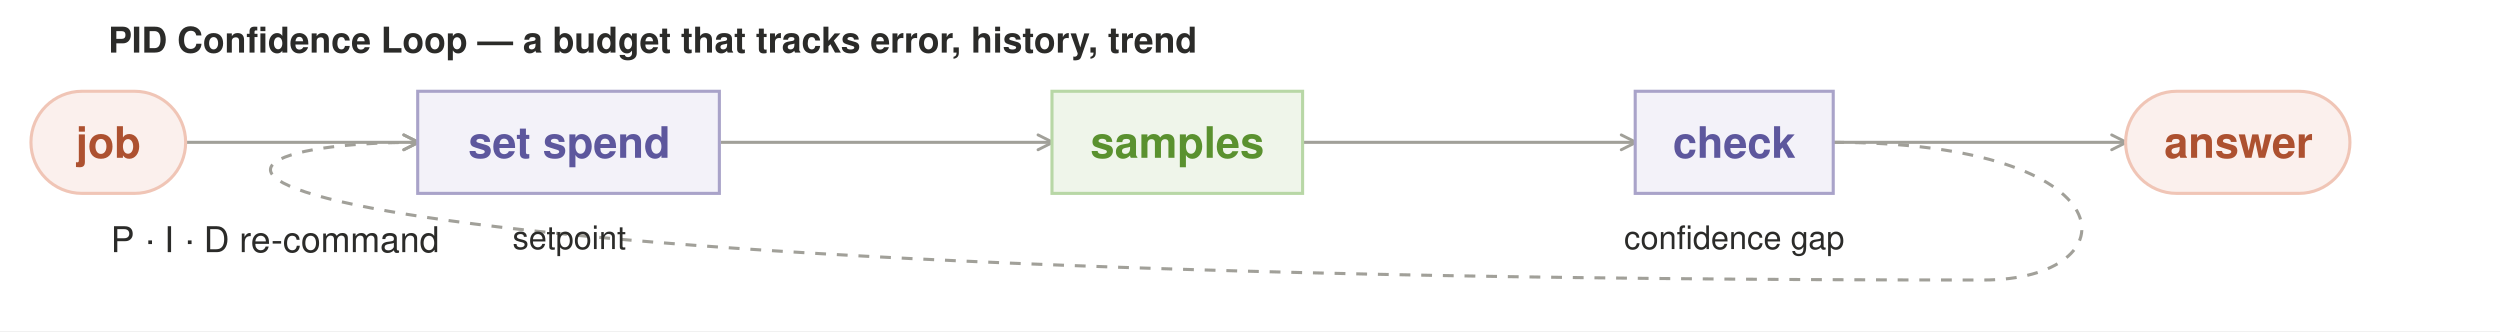
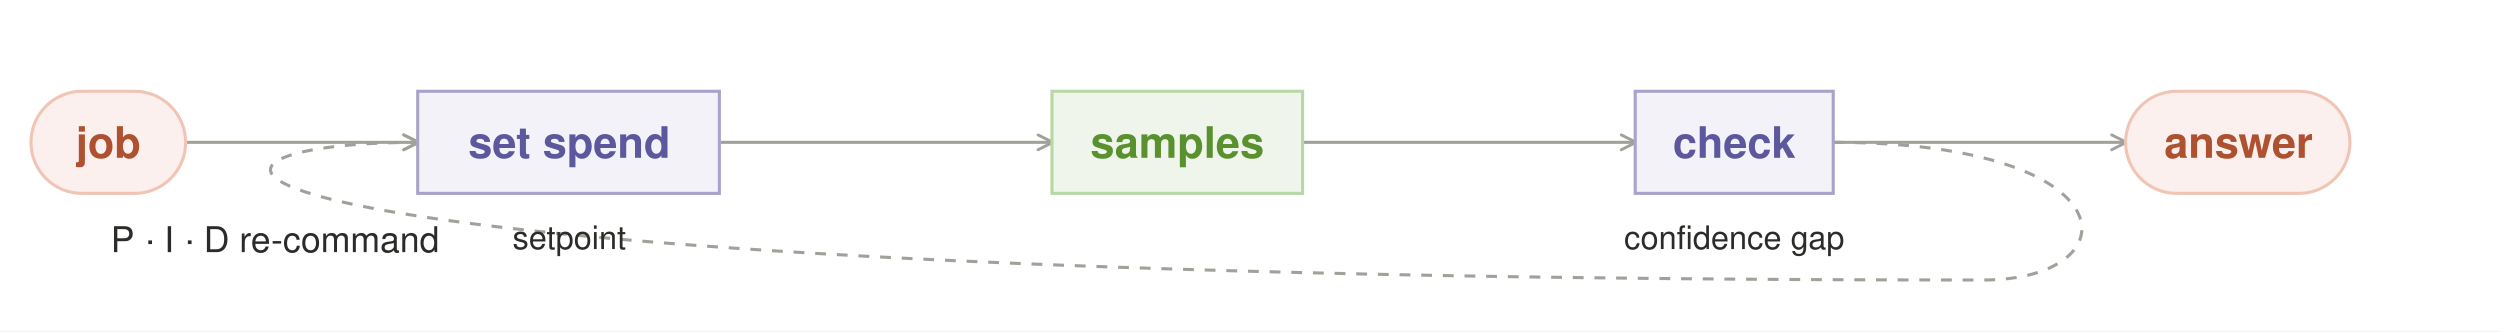
<svg xmlns="http://www.w3.org/2000/svg" viewBox="0 0 1616 214" font-family="Avenir Next, Nunito, Segoe UI, Helvetica, Arial, sans-serif" role="img" aria-labelledby="t">
  <defs>
    <marker id="ha" markerWidth="13.3" markerHeight="13.3" refX="11" refY="7.0" orient="auto" markerUnits="userSpaceOnUse">
      <path d="M2 2.2 L11.5 7.0 L2 11.8" fill="none" stroke="#a1a099" stroke-width="1.9" stroke-linecap="round" stroke-linejoin="round" />
    </marker>
    <marker id="Ha" markerWidth="18.1" markerHeight="18.1" refX="15" refY="9.5" orient="auto" markerUnits="userSpaceOnUse">
      <path d="M2 3.0 L15.6 9.5 L2 16.0" fill="none" stroke="#a1a099" stroke-width="3.0" stroke-linecap="round" stroke-linejoin="round" />
    </marker>
    <marker id="hg" markerWidth="13.3" markerHeight="13.3" refX="11" refY="7.0" orient="auto" markerUnits="userSpaceOnUse">
      <path d="M2 2.2 L11.5 7.0 L2 11.8" fill="none" stroke="#5a912f" stroke-width="1.9" stroke-linecap="round" stroke-linejoin="round" />
    </marker>
    <marker id="Hg" markerWidth="18.1" markerHeight="18.1" refX="15" refY="9.5" orient="auto" markerUnits="userSpaceOnUse">
      <path d="M2 3.0 L15.6 9.5 L2 16.0" fill="none" stroke="#5a912f" stroke-width="3.0" stroke-linecap="round" stroke-linejoin="round" />
    </marker>
    <marker id="hp" markerWidth="13.3" markerHeight="13.3" refX="11" refY="7.0" orient="auto" markerUnits="userSpaceOnUse">
      <path d="M2 2.2 L11.5 7.0 L2 11.8" fill="none" stroke="#5d579d" stroke-width="1.9" stroke-linecap="round" stroke-linejoin="round" />
    </marker>
    <marker id="Hp" markerWidth="18.1" markerHeight="18.1" refX="15" refY="9.5" orient="auto" markerUnits="userSpaceOnUse">
      <path d="M2 3.0 L15.6 9.5 L2 16.0" fill="none" stroke="#5d579d" stroke-width="3.0" stroke-linecap="round" stroke-linejoin="round" />
    </marker>
    <marker id="hc" markerWidth="13.3" markerHeight="13.3" refX="11" refY="7.0" orient="auto" markerUnits="userSpaceOnUse">
      <path d="M2 2.2 L11.5 7.0 L2 11.8" fill="none" stroke="#ad5130" stroke-width="1.9" stroke-linecap="round" stroke-linejoin="round" />
    </marker>
    <marker id="Hc" markerWidth="18.1" markerHeight="18.1" refX="15" refY="9.5" orient="auto" markerUnits="userSpaceOnUse">
      <path d="M2 3.0 L15.6 9.5 L2 16.0" fill="none" stroke="#ad5130" stroke-width="3.0" stroke-linecap="round" stroke-linejoin="round" />
    </marker>
    <marker id="hk" markerWidth="13.3" markerHeight="13.3" refX="11" refY="7.0" orient="auto" markerUnits="userSpaceOnUse">
      <path d="M2 2.2 L11.5 7.0 L2 11.8" fill="none" stroke="#2b2b29" stroke-width="1.9" stroke-linecap="round" stroke-linejoin="round" />
    </marker>
    <marker id="Hk" markerWidth="18.1" markerHeight="18.1" refX="15" refY="9.5" orient="auto" markerUnits="userSpaceOnUse">
      <path d="M2 3.0 L15.6 9.5 L2 16.0" fill="none" stroke="#2b2b29" stroke-width="3.0" stroke-linecap="round" stroke-linejoin="round" />
    </marker>
  </defs>
  <rect width="1616" height="214" fill="#fff" />
-   <text x="70" y="34" text-anchor="start" fill="#2b2b29" font-size="23" font-weight="700">PID Confidence Loop — a budget that tracks error, history, trend</text>
  <text x="284" y="163" text-anchor="end" fill="#2b2b29" font-size="23">P · I · D re-command</text>
  <path d="M 120 92 C 195 92, 195 92, 270 92" fill="none" stroke="#a1a099" stroke-width="2" marker-end="url(#ha)" />
  <path d="M 466 92 C 573 92, 573 92, 680 92" fill="none" stroke="#a1a099" stroke-width="2" marker-end="url(#ha)" />
  <path d="M 842 92 C 949 92, 949 92, 1057 92" fill="none" stroke="#a1a099" stroke-width="2" marker-end="url(#ha)" />
  <path d="M 1185 92 C 1280 92, 1280 92, 1374 92" fill="none" stroke="#a1a099" stroke-width="2" marker-end="url(#ha)" />
  <path d="M 1185 92 C 1379 92, 1379 181, 1282 181 C 76 181, 76 92, 270 92" fill="none" stroke="#a1a099" stroke-width="2" stroke-dasharray="7 7" marker-end="url(#ha)" />
  <rect x="20" y="59" width="100" height="66" rx="33" fill="#fbf0ed" stroke="#f0c5b6" stroke-width="2" />
  <text x="70" y="102" text-anchor="middle" fill="#ad5130" font-size="28" font-weight="600">job</text>
  <rect x="270" y="59" width="195" height="66" rx="0" fill="#f3f2f9" stroke="#a9a3c9" stroke-width="2" />
  <text x="368" y="102" text-anchor="middle" fill="#5d579d" font-size="28" font-weight="600">set spend</text>
  <text x="368" y="161" text-anchor="middle" fill="#2b2b29" font-size="21">setpoint</text>
  <rect x="680" y="59" width="162" height="66" rx="0" fill="#eff5ea" stroke="#b8d7a6" stroke-width="2" />
  <text x="761" y="102" text-anchor="middle" fill="#5a912f" font-size="28" font-weight="600">samples</text>
  <rect x="1057" y="59" width="128" height="66" rx="0" fill="#f3f2f9" stroke="#a9a3c9" stroke-width="2" />
  <text x="1121" y="102" text-anchor="middle" fill="#5d579d" font-size="28" font-weight="600">check</text>
  <text x="1121" y="161" text-anchor="middle" fill="#2b2b29" font-size="21">confidence gap</text>
  <rect x="1374" y="59" width="145" height="66" rx="33" fill="#fbf0ed" stroke="#f0c5b6" stroke-width="2" />
  <text x="1447" y="102" text-anchor="middle" fill="#ad5130" font-size="28" font-weight="600">answer</text>
</svg>
